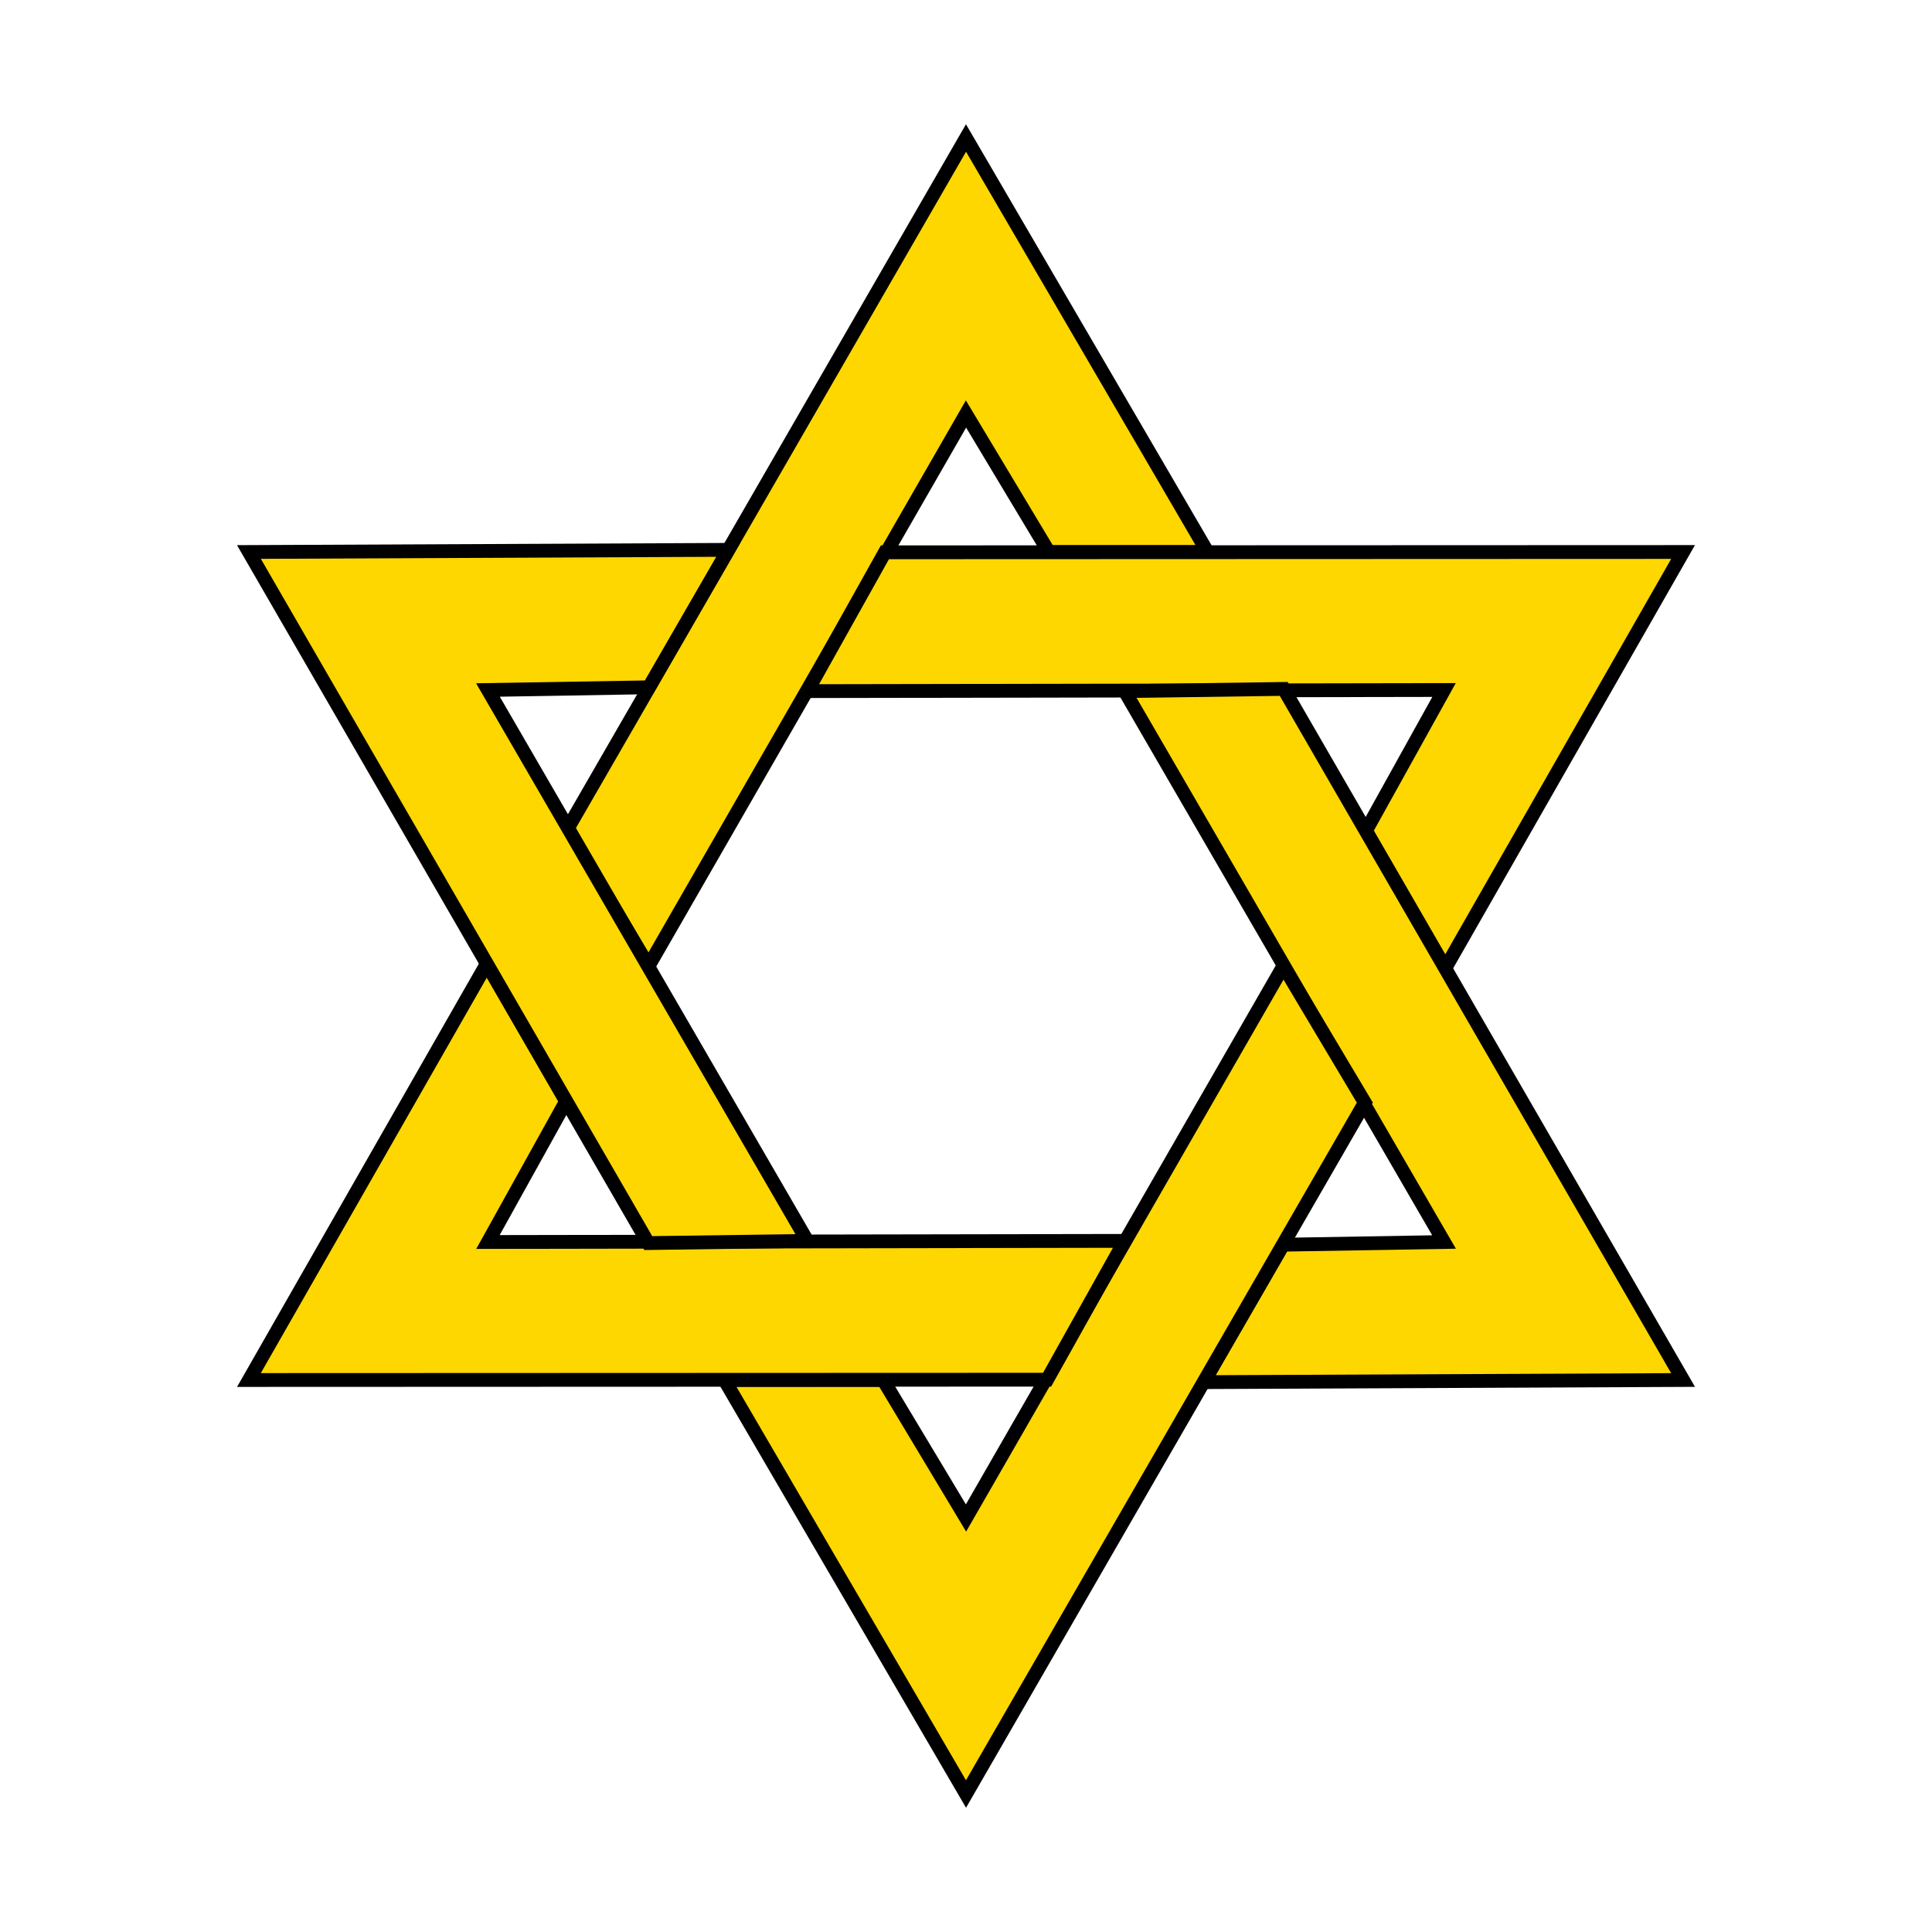
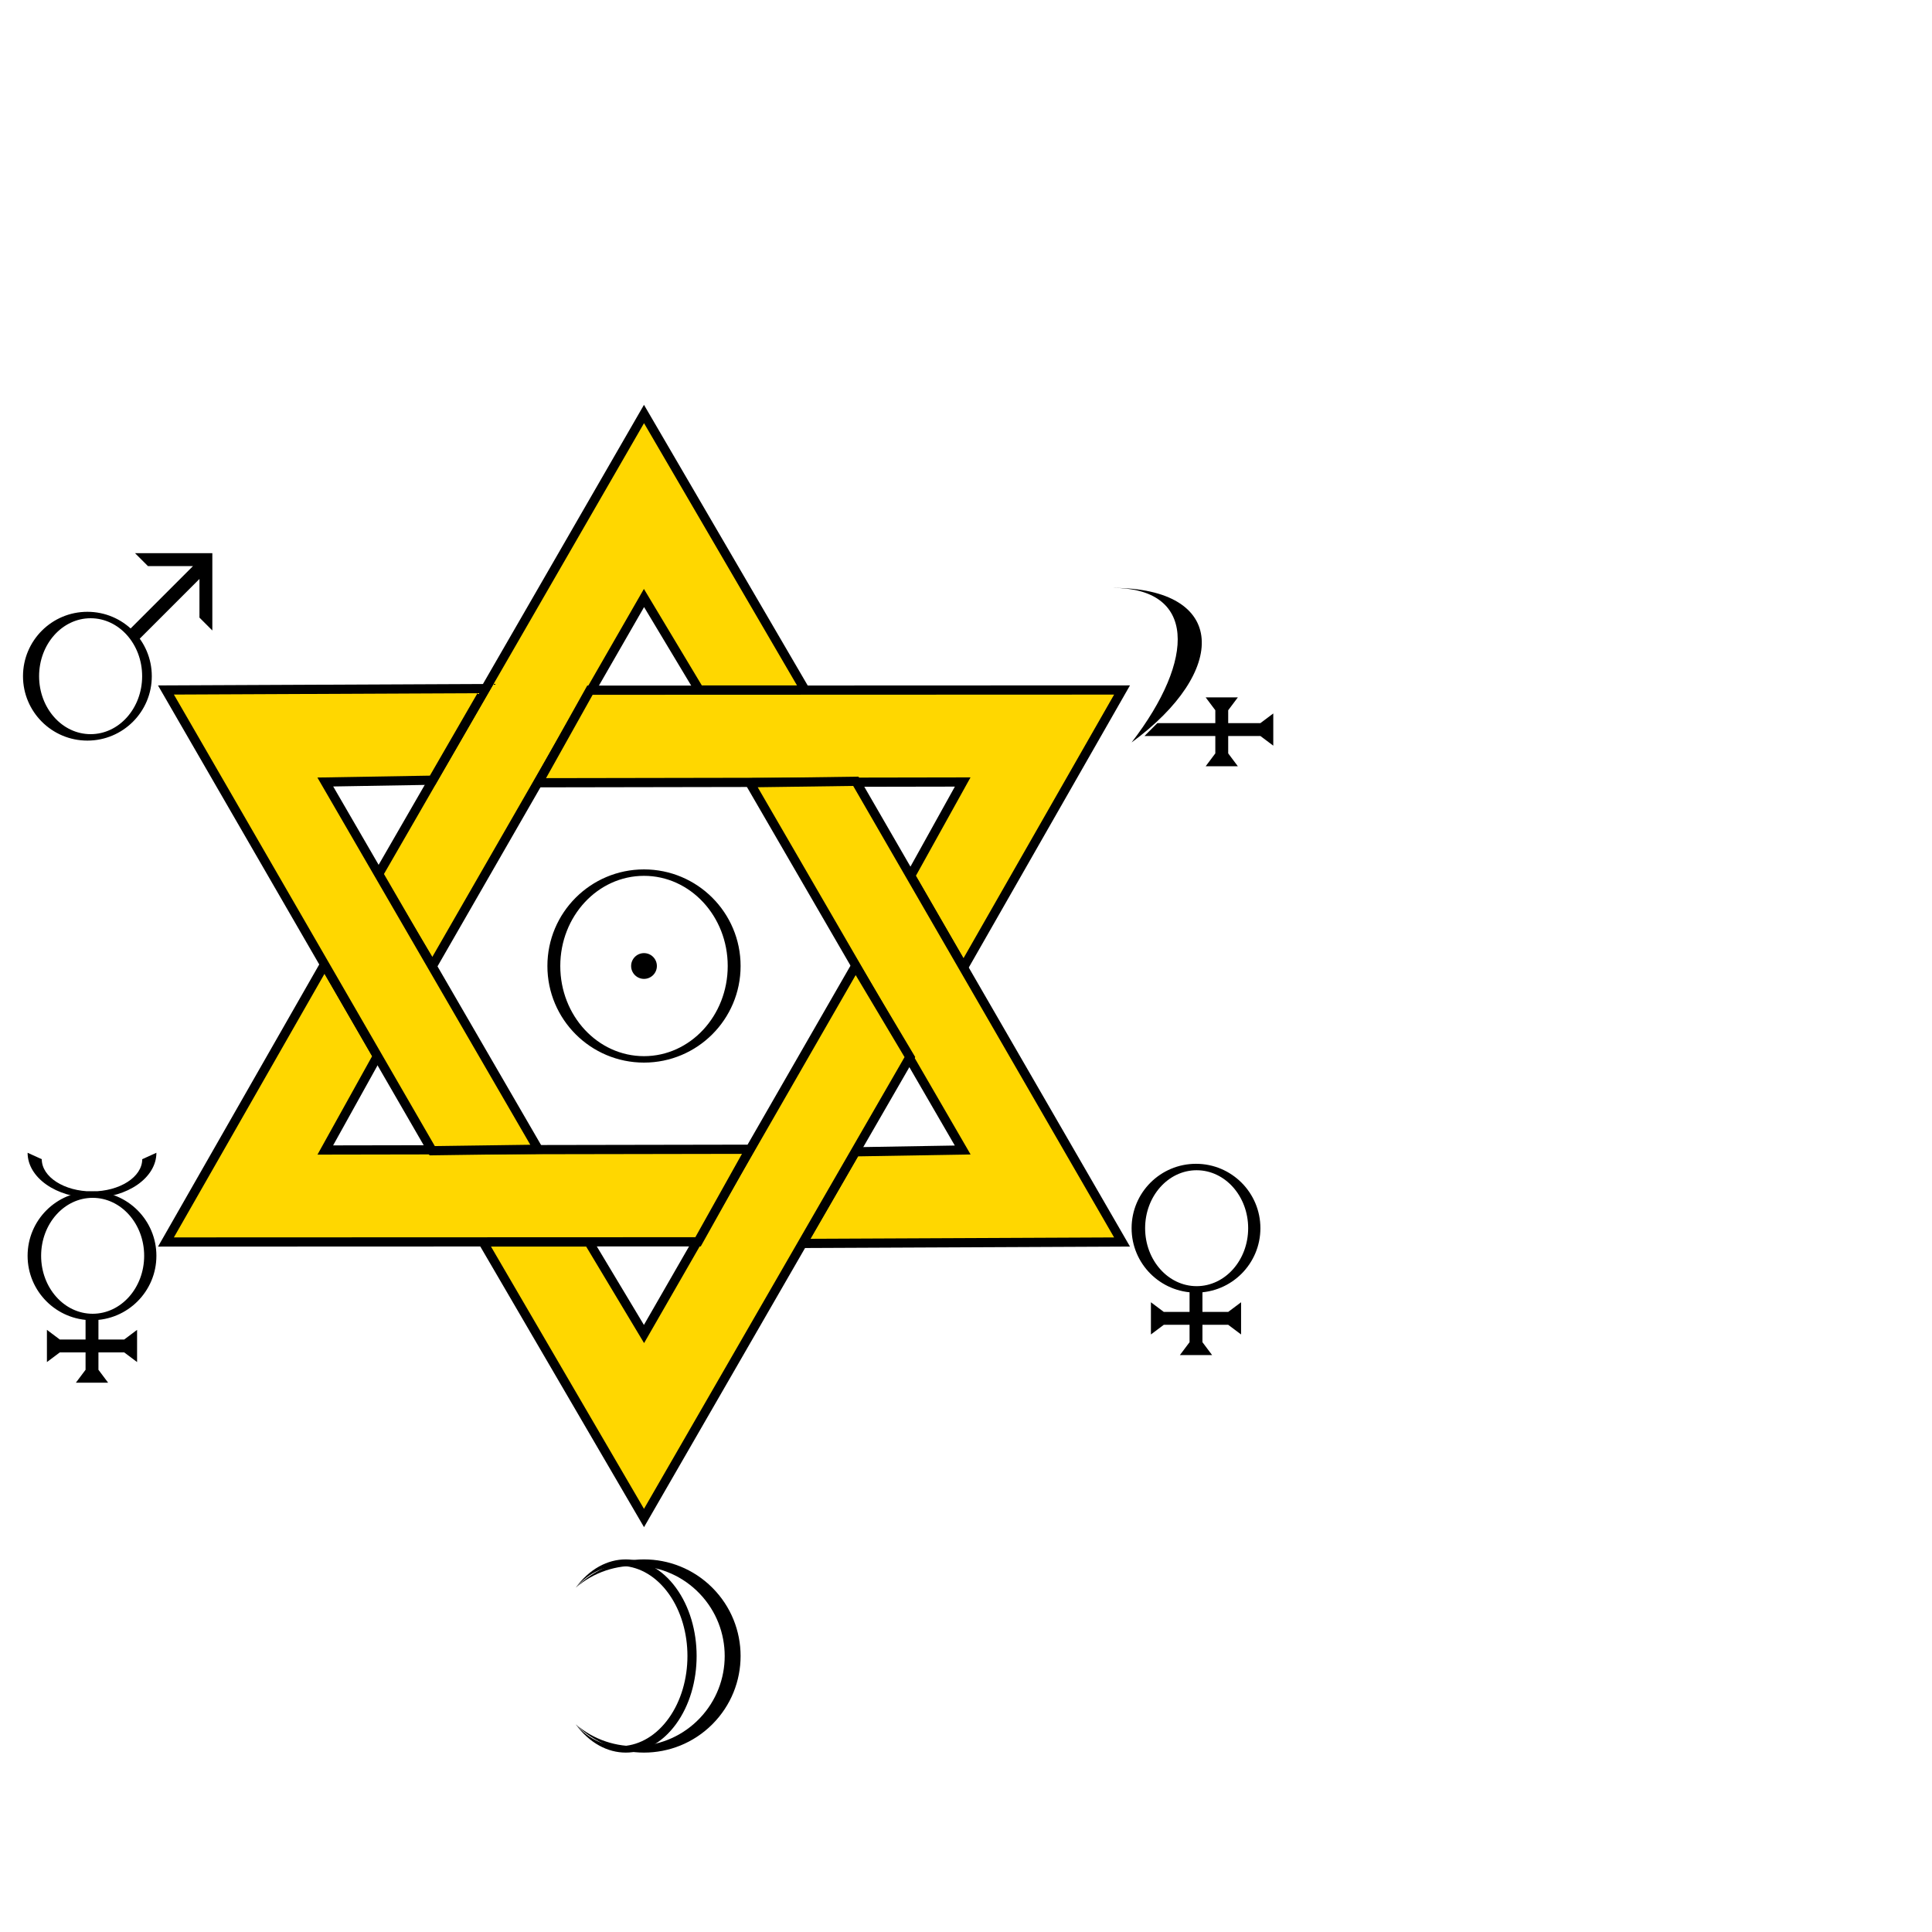
- <svg xmlns="http://www.w3.org/2000/svg" version="1.2" width="600" height="600" viewBox="-70 -70 140 140" preserveAspectRatio="xMinYMin meet">
+ <svg xmlns="http://www.w3.org/2000/svg" version="1.2" width="600" height="600" viewBox="-70 -105 140 210" preserveAspectRatio="xMinYMin meet">
  <style type="text/css">

    #my-rect { fill: blue; }

</style>
  <defs>
-     <polygon id="part" points="-28.9,-9.9 0,-60 17.5,-30 6,-30 0,-40 -23,0" />
+     <polygon id="hex-part" points="-28.9,-9.9 0,-60 17.5,-30 6,-30 0,-40 -23,0">
+       </polygon>
+     <g id="venus-shape">
+       <path d="         M-10,-5 a 10,10 0,1,0 20,0 a 10,10 0,1,0 -20,0          m 2.1,0 a 8,9 0,1,1 16,0 a 8,9 0,1,1 -16,0        " />
+       <path d="M -1,4.9 v 3.1 h -4 l -2,-1.5 v 5 l 2,-1.5 h 4             v 2.7 l -1.5,2 h 5 l -1.5,-2 v-2.7            h 4 l2,1.5 v -5 l-2,1.5 h -4 v -3.1 z" />
+     </g>
  </defs>
-   <g fill="none" stroke="none" stroke-width="7" transform="rotate(90)">
-     <polygon points=" 50.0,0.0  25,14.434  25,43.301  1.76762610452781e-15,28.868  -25,43.301  -25,14.434  -50.0,6.123233995736766e-15  -25,-14.434  -25,-43.301  -5.302878313583429e-15,-28.868  25,-43.301  25,-14.434  ">
-    </polygon>
+   <g id="pattern" fill="none" stroke="black" stroke-width="1">
+     <use href="#hex-part" fill="gold" />
+     <use href="#hex-part" fill="gold" transform="rotate(60)" />
+     <use href="#hex-part" fill="gold" transform="rotate(120)" />
+     <use href="#hex-part" fill="gold" transform="rotate(180)" />
+     <use href="#hex-part" fill="gold" transform="rotate(240)" />
+     <use href="#hex-part" fill="gold" transform="rotate(300)" />
  </g>
-   <g id="pattern" fill="none" stroke="black" stroke-width="1">
-     <use href="#part" fill="gold" />
-     <use href="#part" fill="gold" transform="rotate(60)" />
-     <use href="#part" fill="gold" transform="rotate(120)" />
-     <use href="#part" fill="gold" transform="rotate(180)" />
-     <use href="#part" fill="gold" transform="rotate(240)" />
-     <use href="#part" fill="gold" transform="rotate(300)" />
+   <g stroke="none" fill="black" transform="translate(-57,-35)scale(0.7,0.7)">
+     <path d="      M-15,5 a 10,10 0,1,0 20,0 a 10,10 0,1,0 -20,0       m 2.5,0 a 8,9 0,1,1 16,0 a 8,9 0,1,1 -16,0     " />
+     <path d="      M1.4,-2.1 l 10,-10 h -7 l -2,-2 h 12 v 12 l -2,-2 v -6 l -10,10 z     " />
+   </g>
+   <g stroke="none" fill="black" transform="translate(0,0) scale(0.7,0.7)">
+     <path d="      M-15,0 a 15,15 0,1,0 30,0 a 15,15 0,1,0 -30,0      m 2,0 a 13,14 0,1,1 26,0 a 13,14 0,1,1 -26,0    " />
+     <circle r="2" />
+   </g>
+   <g stroke="none" fill="black" transform="translate(60,32) scale(0.7,0.7)">
+     <use href="#venus-shape" />
+   </g>
+   <g stroke="none" fill="black" transform="translate(-60,35) scale(0.7,0.7)">
+     <rect x="-15" y="-15" height="30" width="30" stroke-width="1" stroke="none" fill="none" />
+     <use href="#venus-shape" />
+     <path d="      M-10,-21 a 10,7 0,1,0 20,0 l -2.2,1        a 7.8,5 0,0,1 -15.6,0 z      " />
+   </g>
+   <g stroke="none" fill="black" transform="translate(0,75) scale(0.7,0.7)">
+     <rect x="-15" y="-15" height="30" width="30" stroke-width="1" stroke="none" fill="none" />
+     <path d="       M-10.607,-10.607 a 15,15 0,1,1 0,21.213        a 14,14 0,1,0 0,-21.213 z    " />
+     <path d="       M-10.607,-10.607 a 11,15 0,1,1 0,21.213        a 10.5,14 0,1,0 0,-21.213 z    " />
+   </g>
+   <g stroke="none" fill="black" transform="translate(60,-32) scale(0.7,0.7)">
+     <rect x="-15" y="-15" height="30" width="30" stroke-width="1" stroke="none" fill="none" />
+     <path d="M 1.5,4.0 l1.5,2 v 2 h -9 l -2,2 h 11             v 2.7 l -1.5,2 h 5 l -1.5,-2 v-2.7            h 5 l2,1.5 v -5 l-2,1.5 h -5 v -2 l1.5,-2 z" />
+     <path fill="black" stroke="none" d=" M -10,11 C 5,0 5,-13  -13,-13            C 0,-13 0,-2  -10,11 z       " />
+   </g>
+   <g stroke="none" fill="black" transform="translate(60,32) scale(0.7,0.7)">
+     <rect x="-15" y="-15" height="30" width="30" stroke-width="1" stroke="none" fill="none" />
  </g>
</svg>
